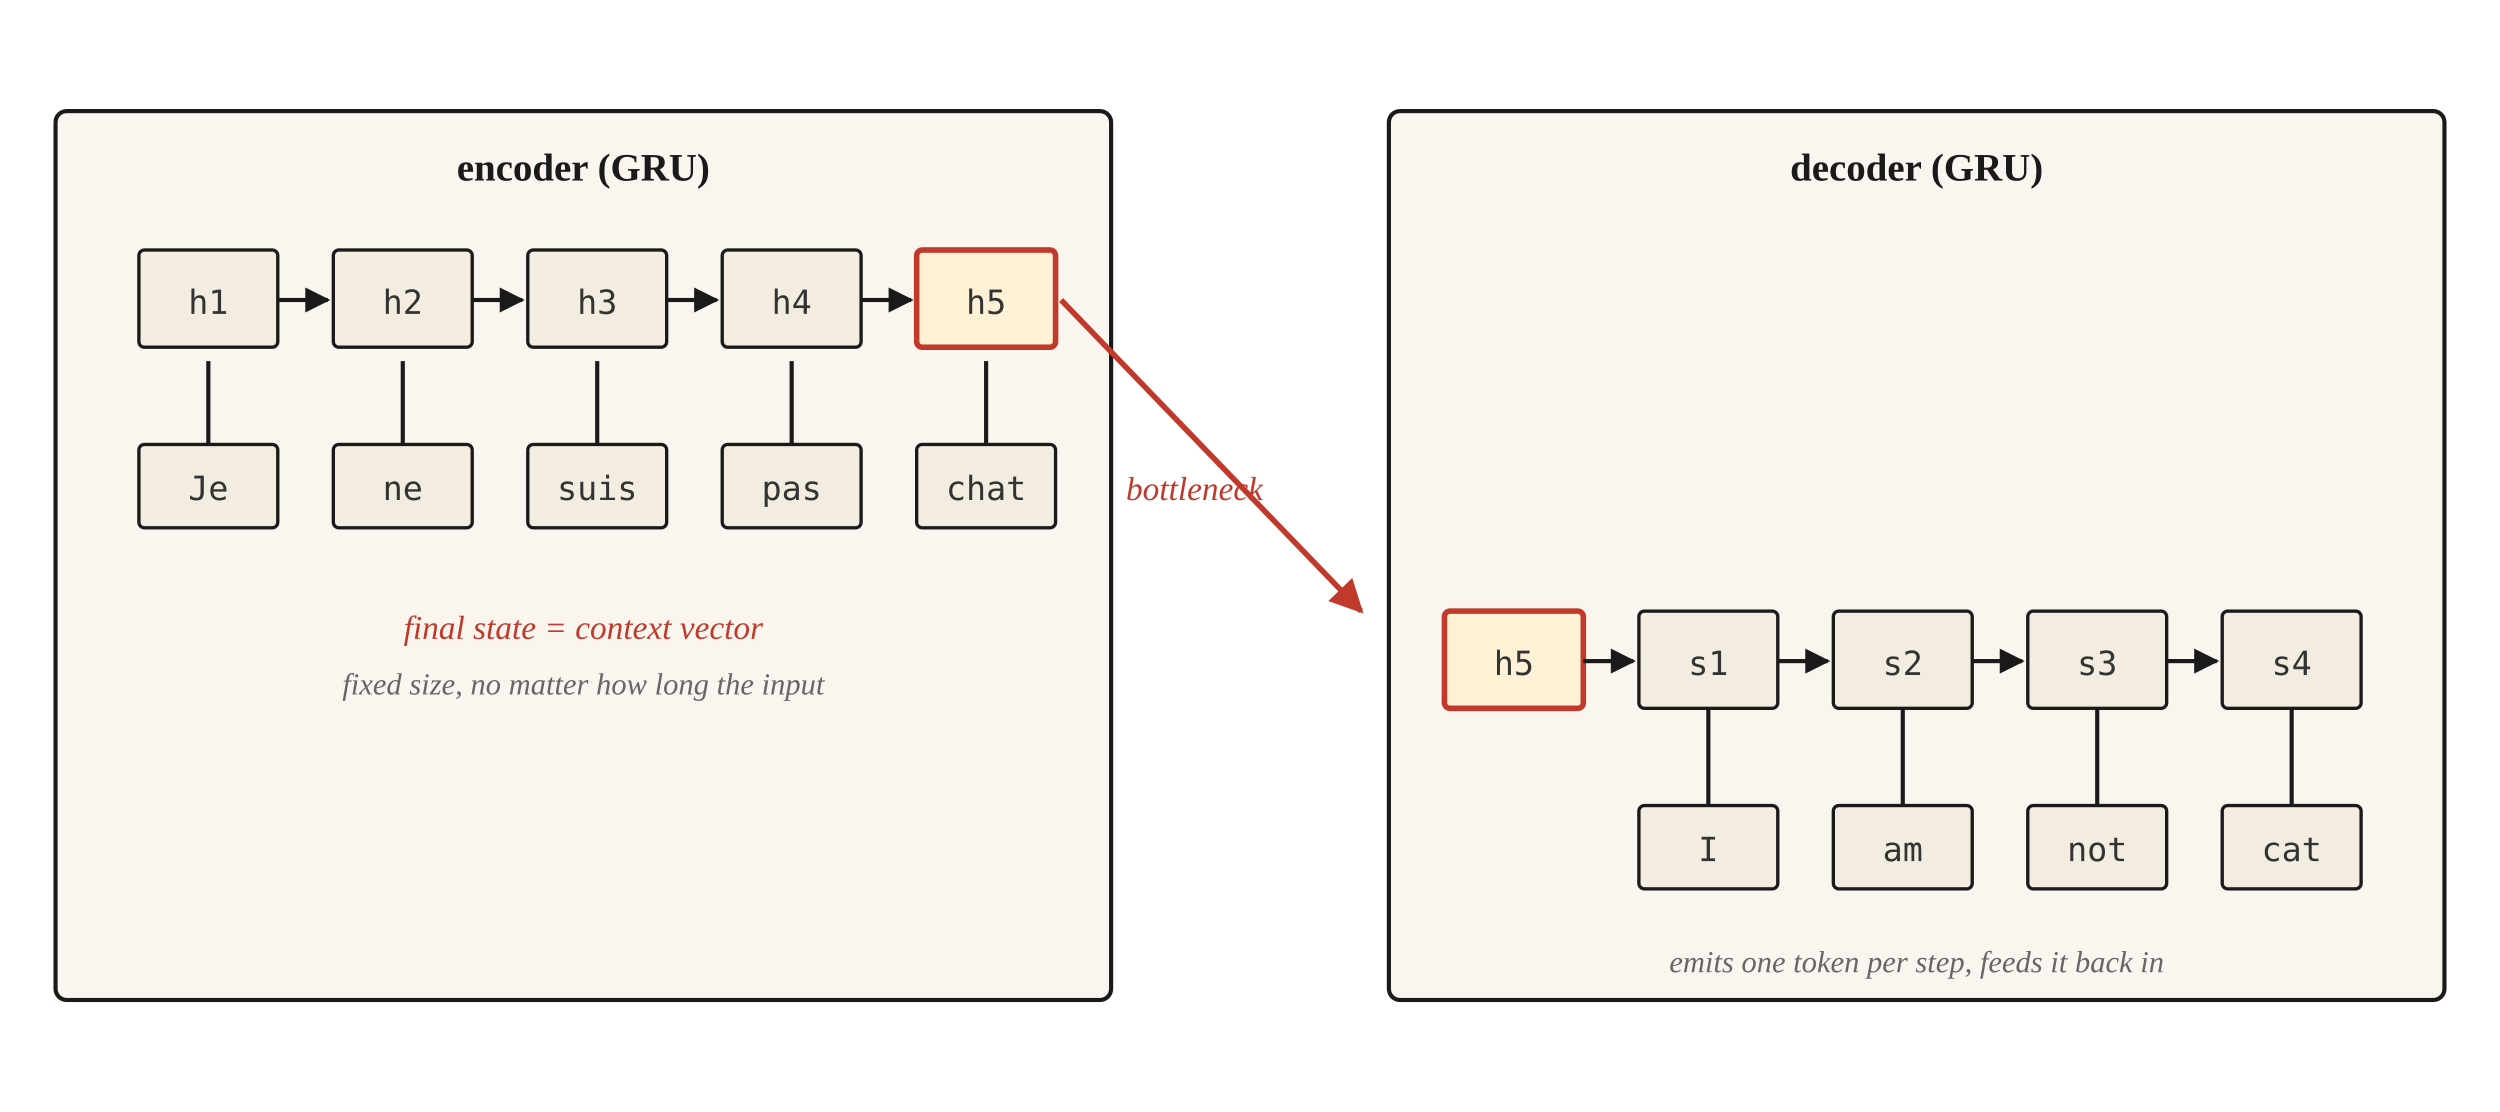
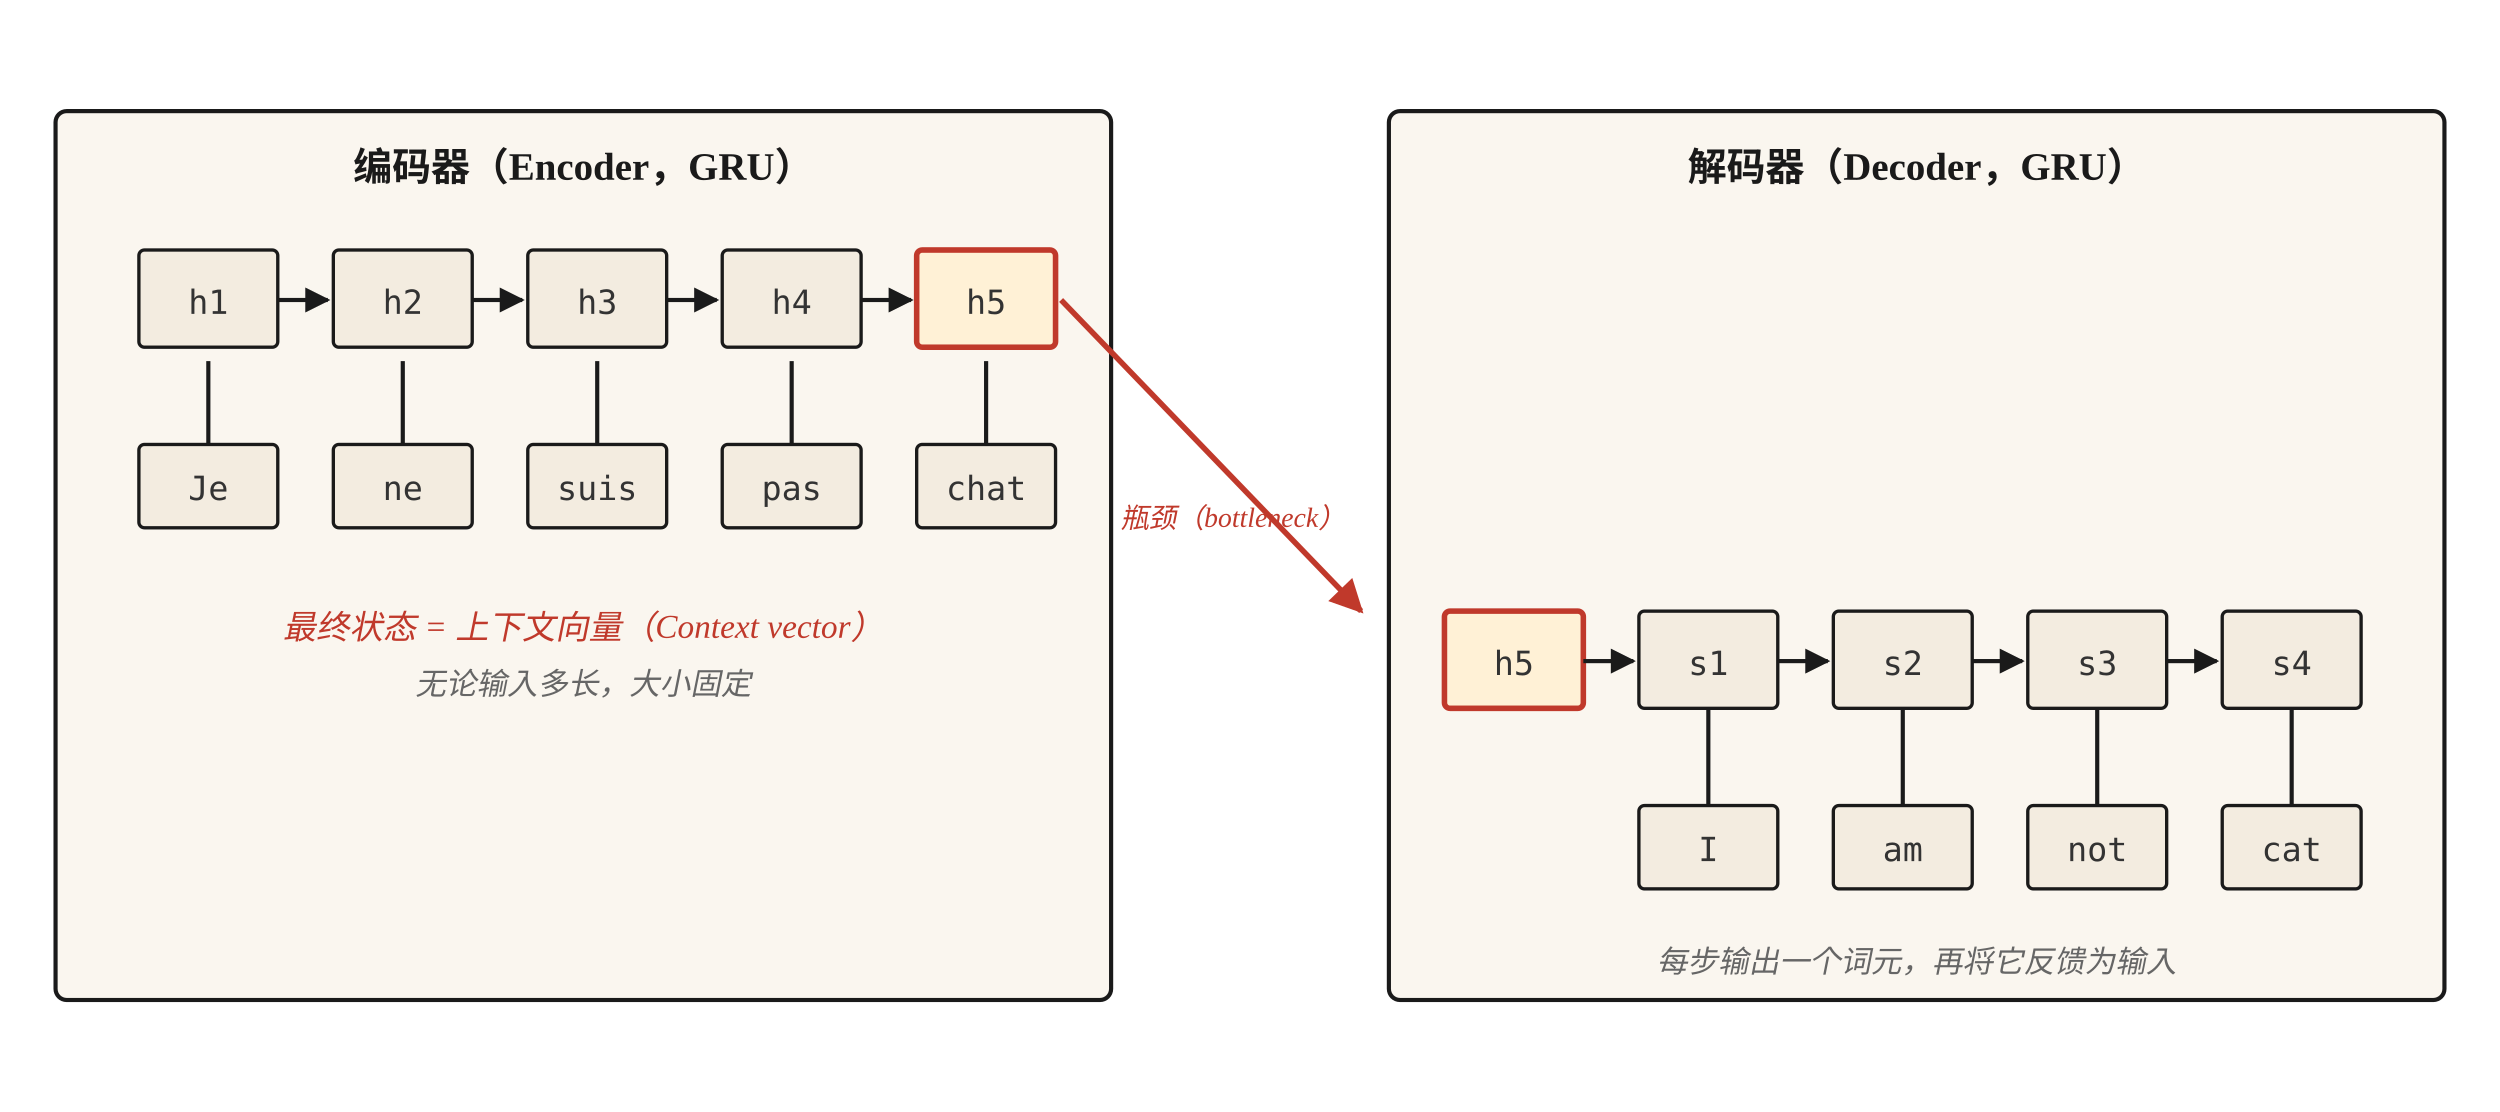
<svg xmlns="http://www.w3.org/2000/svg" viewBox="0 0 900 400" font-family="Georgia, 'Times New Roman', serif">
  <defs>
    <marker id="arrow" viewBox="0 0 10 10" refX="9" refY="5" markerWidth="6" markerHeight="6" orient="auto">
      <path d="M0,0 L10,5 L0,10 z" fill="#1a1a1a" />
    </marker>
    <marker id="red-arrow" viewBox="0 0 10 10" refX="9" refY="5" markerWidth="6" markerHeight="6" orient="auto">
      <path d="M0,0 L10,5 L0,10 z" fill="#c0392b" />
    </marker>
    <style>
      .box { fill: #faf6ef; stroke: #1a1a1a; stroke-width: 1.5; }
      .hot { fill: #fff1d6; stroke: #c0392b; stroke-width: 2; }
      .cell { fill: #f3ece0; stroke: #1a1a1a; stroke-width: 1.2; }
      .label { font-size: 14px; font-weight: 600; fill: #1a1a1a; }
      .content { font-size: 12px; fill: #333; font-family: 'Menlo', monospace; }
      .stage { font-size: 12px; fill: #c0392b; font-style: italic; text-anchor: middle; }
      .line { stroke: #1a1a1a; stroke-width: 1.5; fill: none; }
      .red { stroke: #c0392b; stroke-width: 2; fill: none; }
      .note { font-size: 11px; fill: #666; font-style: italic; }
    </style>
  </defs>
  <rect class="box" x="20" y="40" width="380" height="320" rx="4" />
-   <text class="label" x="210" y="65" text-anchor="middle">encoder (GRU)</text>
+   <text class="label" x="210" y="65" text-anchor="middle">编码器（Encoder，GRU）</text>
  <rect class="cell" x="50" y="90" width="50" height="35" rx="2" />
  <text class="content" x="75" y="113" text-anchor="middle">h1</text>
  <rect class="cell" x="120" y="90" width="50" height="35" rx="2" />
  <text class="content" x="145" y="113" text-anchor="middle">h2</text>
  <rect class="cell" x="190" y="90" width="50" height="35" rx="2" />
  <text class="content" x="215" y="113" text-anchor="middle">h3</text>
  <rect class="cell" x="260" y="90" width="50" height="35" rx="2" />
  <text class="content" x="285" y="113" text-anchor="middle">h4</text>
  <rect class="hot" x="330" y="90" width="50" height="35" rx="2" />
  <text class="content" x="355" y="113" text-anchor="middle">h5</text>
  <path class="line" d="M 100 108 L 118 108" marker-end="url(#arrow)" />
  <path class="line" d="M 170 108 L 188 108" marker-end="url(#arrow)" />
  <path class="line" d="M 240 108 L 258 108" marker-end="url(#arrow)" />
  <path class="line" d="M 310 108 L 328 108" marker-end="url(#arrow)" />
  <rect class="cell" x="50" y="160" width="50" height="30" rx="2" />
  <text class="content" x="75" y="180" text-anchor="middle">Je</text>
  <rect class="cell" x="120" y="160" width="50" height="30" rx="2" />
  <text class="content" x="145" y="180" text-anchor="middle">ne</text>
  <rect class="cell" x="190" y="160" width="50" height="30" rx="2" />
  <text class="content" x="215" y="180" text-anchor="middle">suis</text>
  <rect class="cell" x="260" y="160" width="50" height="30" rx="2" />
  <text class="content" x="285" y="180" text-anchor="middle">pas</text>
  <rect class="cell" x="330" y="160" width="50" height="30" rx="2" />
  <text class="content" x="355" y="180" text-anchor="middle">chat</text>
  <path class="line" d="M 75 160 L 75 130" />
  <path class="line" d="M 145 160 L 145 130" />
  <path class="line" d="M 215 160 L 215 130" />
  <path class="line" d="M 285 160 L 285 130" />
  <path class="line" d="M 355 160 L 355 130" />
-   <text class="stage" x="210" y="230">final state = context vector</text>
-   <text class="note" x="210" y="250" text-anchor="middle">fixed size, no matter how long the input</text>
+   <text class="stage" x="210" y="230">最终状态 = 上下文向量（Context vector）</text>
+   <text class="note" x="210" y="250" text-anchor="middle">无论输入多长，大小固定</text>
  <path class="red" d="M 382 108 L 490 220" marker-end="url(#red-arrow)" />
-   <text class="stage" x="430" y="180">bottleneck</text>
+   <text class="stage" x="444" y="190" style="font-size:10px">瓶颈（bottleneck）</text>
  <rect class="box" x="500" y="40" width="380" height="320" rx="4" />
-   <text class="label" x="690" y="65" text-anchor="middle">decoder (GRU)</text>
+   <text class="label" x="690" y="65" text-anchor="middle">解码器（Decoder，GRU）</text>
  <rect class="hot" x="520" y="220" width="50" height="35" rx="2" />
  <text class="content" x="545" y="243" text-anchor="middle">h5</text>
  <rect class="cell" x="590" y="220" width="50" height="35" rx="2" />
  <text class="content" x="615" y="243" text-anchor="middle">s1</text>
  <rect class="cell" x="660" y="220" width="50" height="35" rx="2" />
  <text class="content" x="685" y="243" text-anchor="middle">s2</text>
  <rect class="cell" x="730" y="220" width="50" height="35" rx="2" />
  <text class="content" x="755" y="243" text-anchor="middle">s3</text>
  <rect class="cell" x="800" y="220" width="50" height="35" rx="2" />
  <text class="content" x="825" y="243" text-anchor="middle">s4</text>
  <path class="line" d="M 570 238 L 588 238" marker-end="url(#arrow)" />
  <path class="line" d="M 640 238 L 658 238" marker-end="url(#arrow)" />
  <path class="line" d="M 710 238 L 728 238" marker-end="url(#arrow)" />
  <path class="line" d="M 780 238 L 798 238" marker-end="url(#arrow)" />
  <rect class="cell" x="590" y="290" width="50" height="30" rx="2" />
  <text class="content" x="615" y="310" text-anchor="middle">I</text>
  <rect class="cell" x="660" y="290" width="50" height="30" rx="2" />
  <text class="content" x="685" y="310" text-anchor="middle">am</text>
  <rect class="cell" x="730" y="290" width="50" height="30" rx="2" />
  <text class="content" x="755" y="310" text-anchor="middle">not</text>
  <rect class="cell" x="800" y="290" width="50" height="30" rx="2" />
  <text class="content" x="825" y="310" text-anchor="middle">cat</text>
  <path class="line" d="M 615 290 L 615 255" />
  <path class="line" d="M 685 290 L 685 255" />
  <path class="line" d="M 755 290 L 755 255" />
  <path class="line" d="M 825 290 L 825 255" />
-   <text class="note" x="690" y="350" text-anchor="middle">emits one token per step, feeds it back in</text>
+   <text class="note" x="690" y="350" text-anchor="middle">每步输出一个词元，再将它反馈为输入</text>
</svg>
